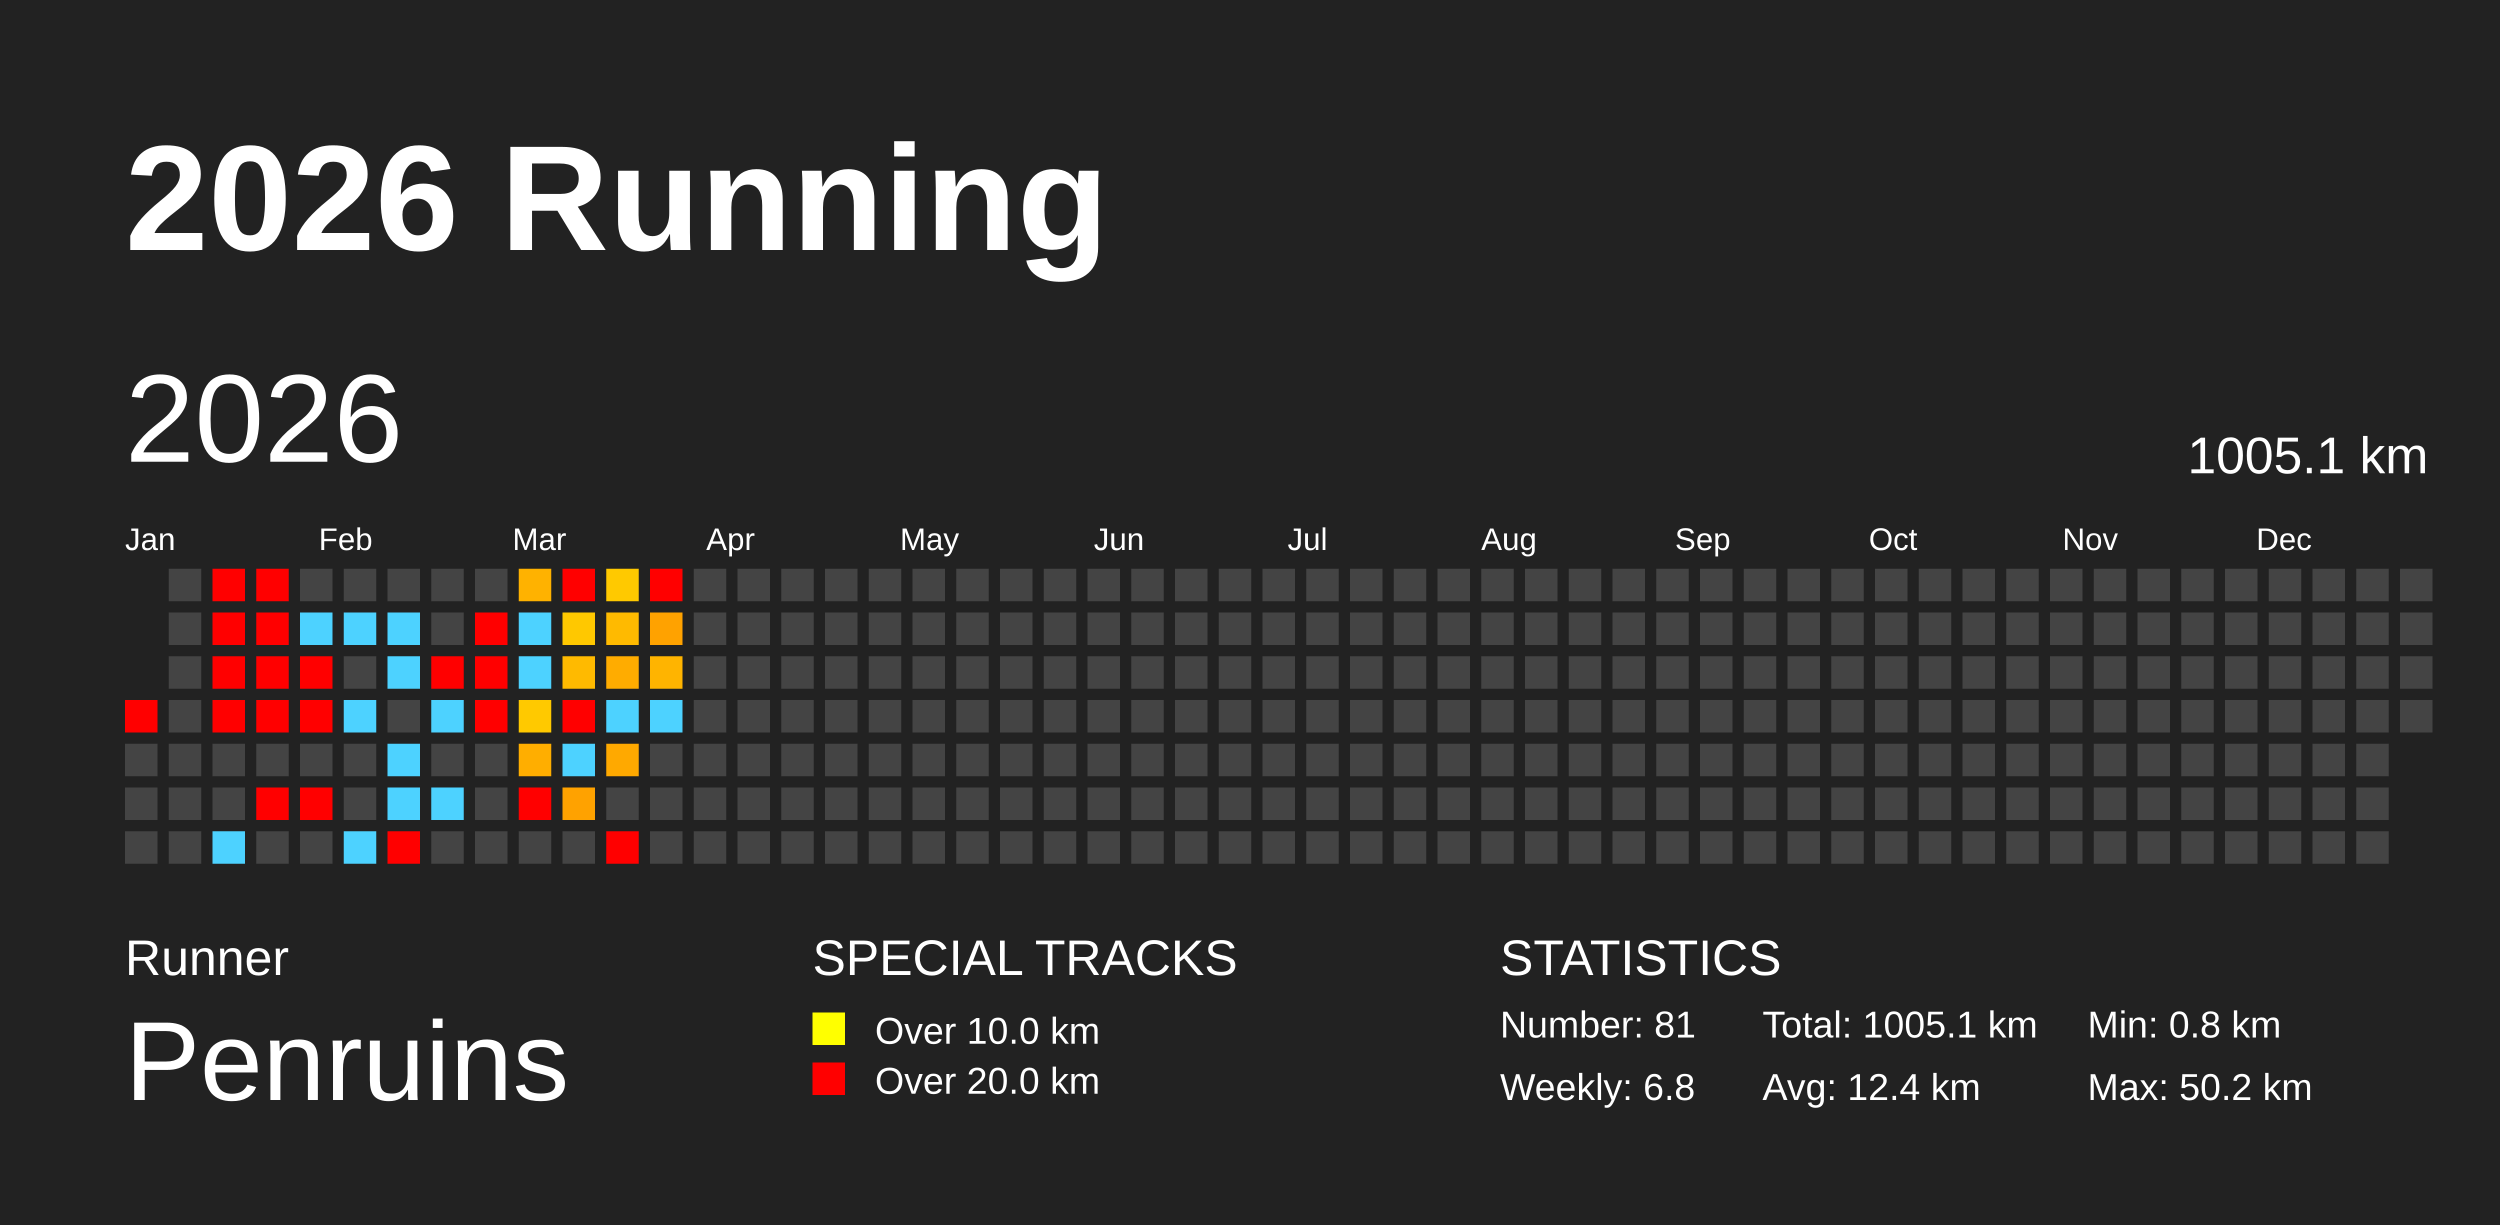
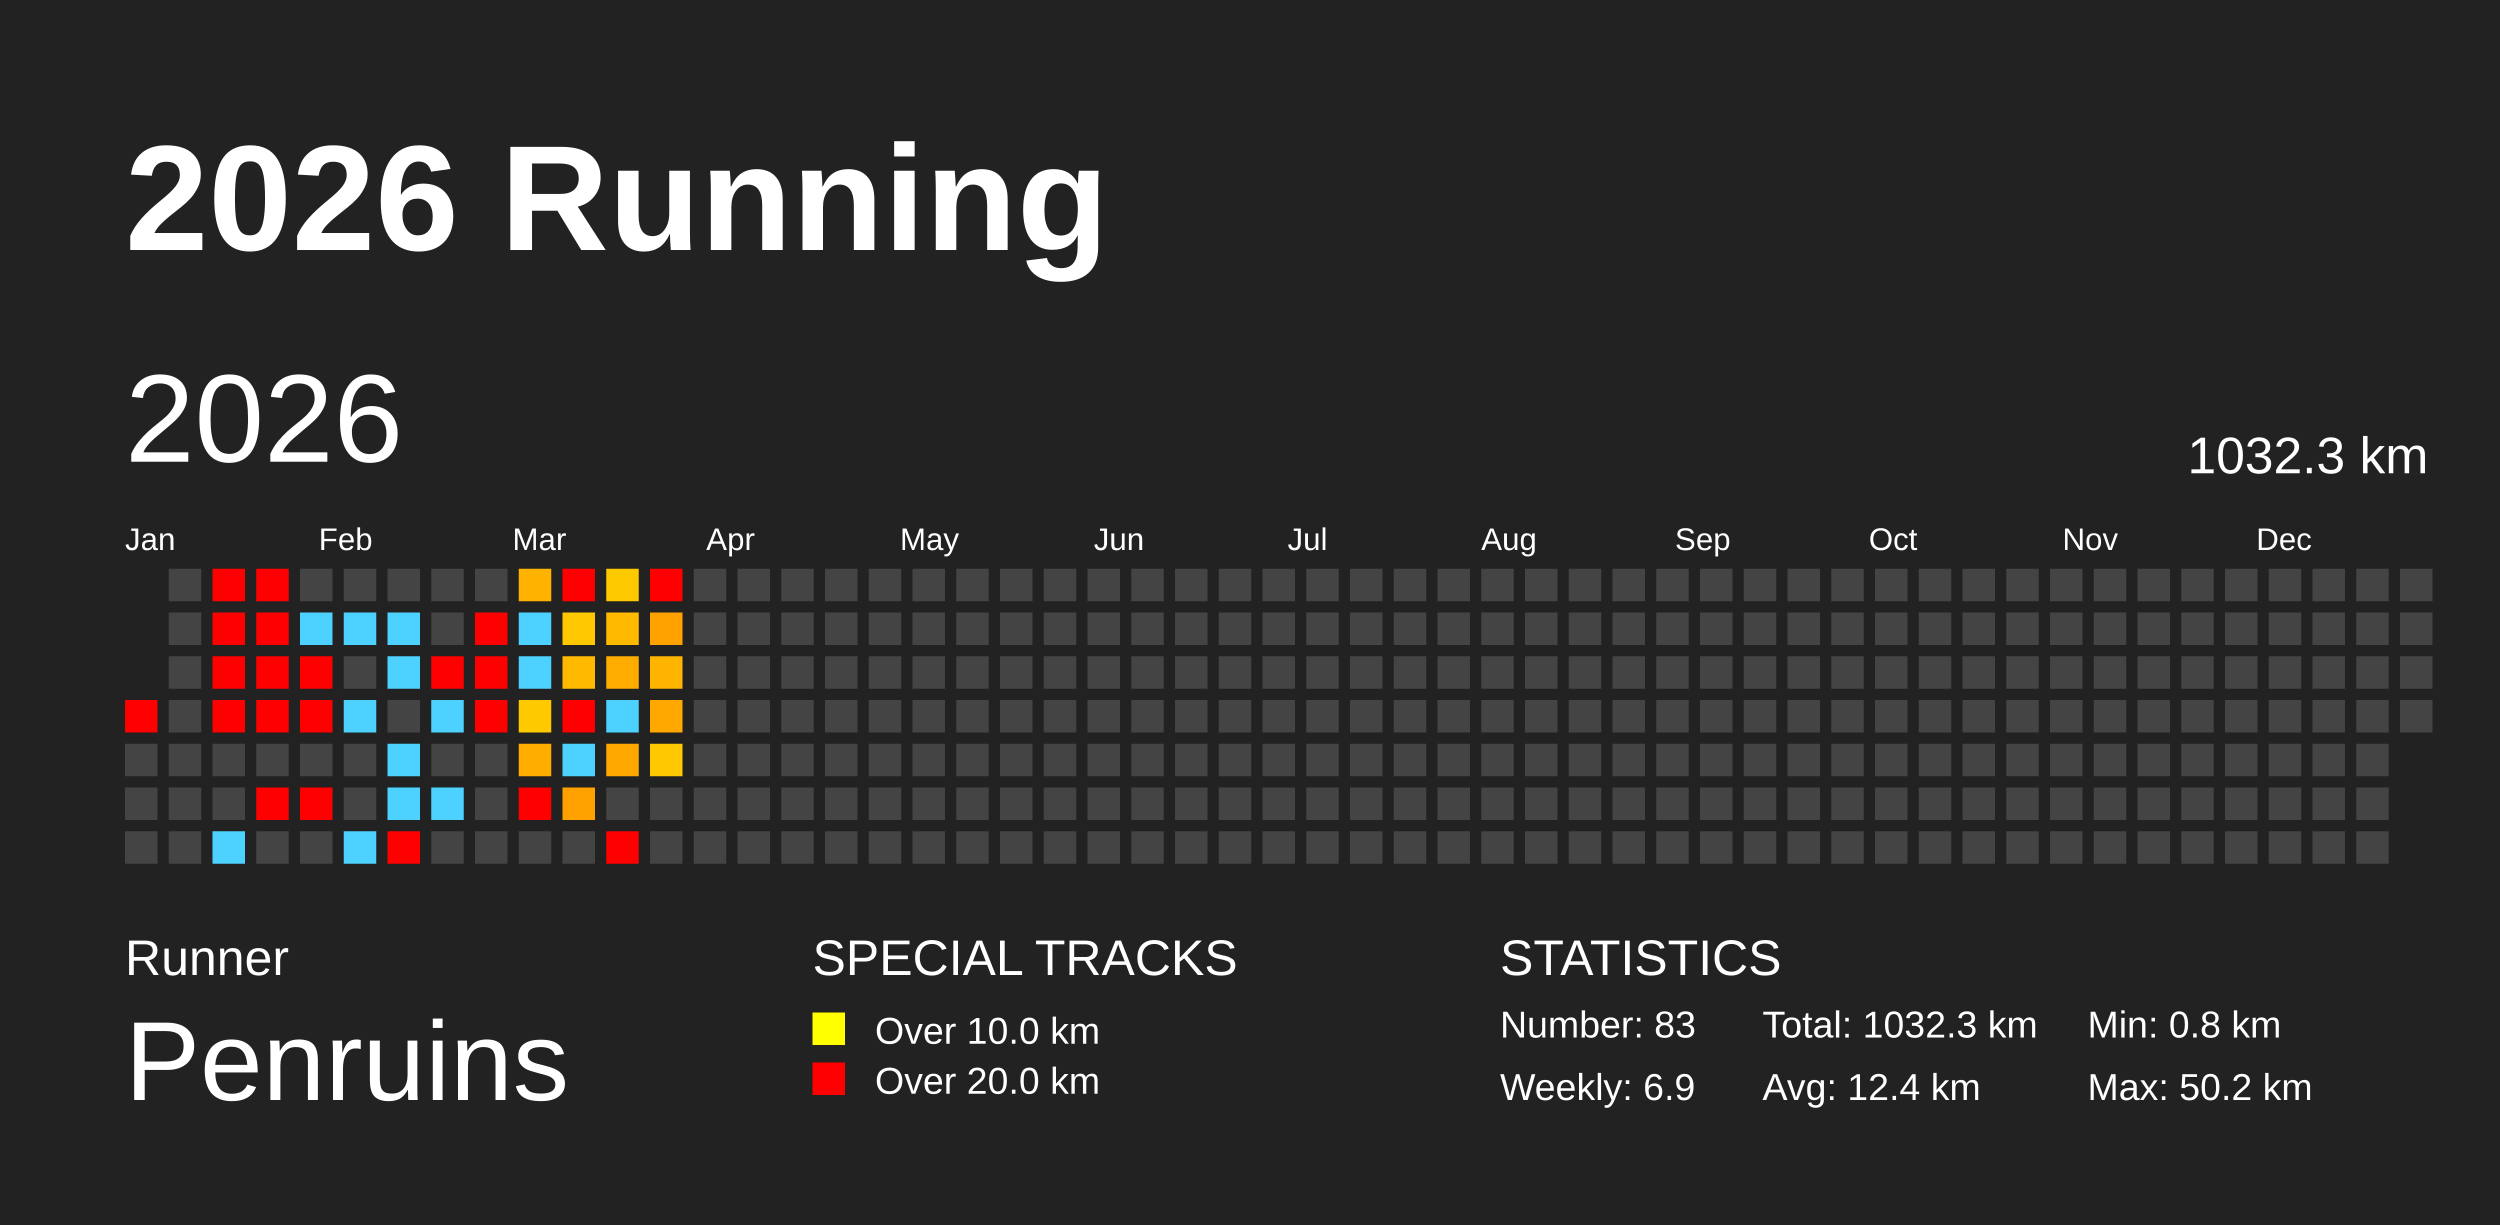
<svg xmlns="http://www.w3.org/2000/svg" baseProfile="full" height="98mm" version="1.1" viewBox="0,0,200,98" width="200mm">
  <defs />
  <rect fill="#222222" height="98" width="200" x="0" y="0" />
  <text fill="#FFFFFF" style="font-size:12px; font-family:Arial; font-weight:bold;" x="10" y="20">2026 Running</text>
  <text fill="#FFFFFF" style="font-size:4px; font-family:Arial" x="10" y="78">Runner</text>
  <text fill="#FFFFFF" style="font-size:9px; font-family:Arial" x="10" y="88">Penruins</text>
  <text fill="#FFFFFF" style="font-size:4px; font-family:Arial" x="65" y="78">SPECIAL TRACKS</text>
  <rect fill="yellow" height="2.6" width="2.6" x="65" y="81" />
  <text fill="#FFFFFF" style="font-size:3px; font-family:Arial" x="70" y="83.5">Over 10.0 km</text>
  <rect fill="red" height="2.6" width="2.6" x="65" y="85" />
  <text fill="#FFFFFF" style="font-size:3px; font-family:Arial" x="70" y="87.5">Over 20.0 km</text>
  <text fill="#FFFFFF" style="font-size:4px; font-family:Arial" x="120" y="78">STATISTICS</text>
-   <text fill="#FFFFFF" style="font-size:3px; font-family:Arial" x="120" y="83">Number: 81</text>
-   <text fill="#FFFFFF" style="font-size:3px; font-family:Arial" x="120" y="88">Weekly: 6.8</text>
-   <text fill="#FFFFFF" style="font-size:3px; font-family:Arial" x="141" y="83">Total: 1005.1 km</text>
+   <text fill="#FFFFFF" style="font-size:3px; font-family:Arial" x="120" y="83">Number: 83</text>
+   <text fill="#FFFFFF" style="font-size:3px; font-family:Arial" x="120" y="88">Weekly: 6.9</text>
+   <text fill="#FFFFFF" style="font-size:3px; font-family:Arial" x="141" y="83">Total: 1032.3 km</text>
  <text fill="#FFFFFF" style="font-size:3px; font-family:Arial" x="141" y="88">Avg: 12.4 km</text>
  <text fill="#FFFFFF" style="font-size:3px; font-family:Arial" x="167" y="83">Min: 0.8 km</text>
  <text fill="#FFFFFF" style="font-size:3px; font-family:Arial" x="167" y="88">Max: 50.2 km</text>
  <text dominant-baseline="hanging" fill="#FFFFFF" style="font-size:10.0px; font-family:Arial;" x="10" y="30">2026</text>
-   <text dominant-baseline="hanging" fill="#FFFFFF" style="font-size:4.125px; font-family:Arial;" x="175" y="35">1005.1 km</text>
+   <text dominant-baseline="hanging" fill="#FFFFFF" style="font-size:4.125px; font-family:Arial;" x="175" y="35">1032.3 km</text>
  <text fill="#FFFFFF" style="font-size:2.5px; font-family:Arial" x="10.0" y="44">Jan</text>
  <text fill="#FFFFFF" style="font-size:2.5px; font-family:Arial" x="25.5" y="44">Feb</text>
  <text fill="#FFFFFF" style="font-size:2.5px; font-family:Arial" x="41.0" y="44">Mar</text>
  <text fill="#FFFFFF" style="font-size:2.5px; font-family:Arial" x="56.5" y="44">Apr</text>
  <text fill="#FFFFFF" style="font-size:2.5px; font-family:Arial" x="72.0" y="44">May</text>
  <text fill="#FFFFFF" style="font-size:2.5px; font-family:Arial" x="87.5" y="44">Jun</text>
  <text fill="#FFFFFF" style="font-size:2.5px; font-family:Arial" x="103.0" y="44">Jul</text>
  <text fill="#FFFFFF" style="font-size:2.5px; font-family:Arial" x="118.5" y="44">Aug</text>
  <text fill="#FFFFFF" style="font-size:2.5px; font-family:Arial" x="134.0" y="44">Sep</text>
  <text fill="#FFFFFF" style="font-size:2.5px; font-family:Arial" x="149.5" y="44">Oct</text>
  <text fill="#FFFFFF" style="font-size:2.5px; font-family:Arial" x="165.0" y="44">Nov</text>
  <text fill="#FFFFFF" style="font-size:2.5px; font-family:Arial" x="180.5" y="44">Dec</text>
  <rect fill="red" height="2.6" width="2.6" x="10.0" y="56.0" />
  <rect fill="#444444" height="2.6" width="2.6" x="10.0" y="59.5" />
  <rect fill="#444444" height="2.6" width="2.6" x="10.0" y="63.0" />
  <rect fill="#444444" height="2.6" width="2.6" x="10.0" y="66.5" />
  <rect fill="#444444" height="2.6" width="2.6" x="13.5" y="45.5" />
  <rect fill="#444444" height="2.6" width="2.6" x="13.5" y="49.0" />
  <rect fill="#444444" height="2.6" width="2.6" x="13.5" y="52.5" />
  <rect fill="#444444" height="2.6" width="2.6" x="13.5" y="56.0" />
  <rect fill="#444444" height="2.6" width="2.6" x="13.5" y="59.5" />
  <rect fill="#444444" height="2.6" width="2.6" x="13.5" y="63.0" />
  <rect fill="#444444" height="2.6" width="2.6" x="13.5" y="66.5" />
  <rect fill="red" height="2.6" width="2.6" x="17.0" y="45.5" />
  <rect fill="red" height="2.6" width="2.6" x="17.0" y="49.0" />
  <rect fill="red" height="2.6" width="2.6" x="17.0" y="52.5" />
  <rect fill="red" height="2.6" width="2.6" x="17.0" y="56.0" />
  <rect fill="#444444" height="2.6" width="2.6" x="17.0" y="59.5" />
  <rect fill="#444444" height="2.6" width="2.6" x="17.0" y="63.0" />
  <rect fill="#4dd2ff" height="2.6" width="2.6" x="17.0" y="66.5" />
  <rect fill="red" height="2.6" width="2.6" x="20.5" y="45.5" />
  <rect fill="red" height="2.6" width="2.6" x="20.5" y="49.0" />
  <rect fill="red" height="2.6" width="2.6" x="20.5" y="52.5" />
  <rect fill="red" height="2.6" width="2.6" x="20.5" y="56.0" />
  <rect fill="#444444" height="2.6" width="2.6" x="20.5" y="59.5" />
  <rect fill="red" height="2.6" width="2.6" x="20.5" y="63.0" />
  <rect fill="#444444" height="2.6" width="2.6" x="20.5" y="66.5" />
  <rect fill="#444444" height="2.6" width="2.6" x="24.0" y="45.5" />
  <rect fill="#4dd2ff" height="2.6" width="2.6" x="24.0" y="49.0" />
  <rect fill="red" height="2.6" width="2.6" x="24.0" y="52.5" />
  <rect fill="red" height="2.6" width="2.6" x="24.0" y="56.0" />
  <rect fill="#444444" height="2.6" width="2.6" x="24.0" y="59.5" />
  <rect fill="red" height="2.6" width="2.6" x="24.0" y="63.0" />
  <rect fill="#444444" height="2.6" width="2.6" x="24.0" y="66.5" />
  <rect fill="#444444" height="2.6" width="2.6" x="27.5" y="45.5" />
  <rect fill="#4dd2ff" height="2.6" width="2.6" x="27.5" y="49.0" />
  <rect fill="#444444" height="2.6" width="2.6" x="27.5" y="52.5" />
  <rect fill="#4dd2ff" height="2.6" width="2.6" x="27.5" y="56.0" />
  <rect fill="#444444" height="2.6" width="2.6" x="27.5" y="59.5" />
  <rect fill="#444444" height="2.6" width="2.6" x="27.5" y="63.0" />
  <rect fill="#4dd2ff" height="2.6" width="2.6" x="27.5" y="66.5" />
  <rect fill="#444444" height="2.6" width="2.6" x="31.0" y="45.5" />
  <rect fill="#4dd2ff" height="2.6" width="2.6" x="31.0" y="49.0" />
  <rect fill="#4dd2ff" height="2.6" width="2.6" x="31.0" y="52.5" />
  <rect fill="#444444" height="2.6" width="2.6" x="31.0" y="56.0" />
  <rect fill="#4dd2ff" height="2.6" width="2.6" x="31.0" y="59.5" />
  <rect fill="#4dd2ff" height="2.6" width="2.6" x="31.0" y="63.0" />
  <rect fill="red" height="2.6" width="2.6" x="31.0" y="66.5" />
  <rect fill="#444444" height="2.6" width="2.6" x="34.5" y="45.5" />
  <rect fill="#444444" height="2.6" width="2.6" x="34.5" y="49.0" />
  <rect fill="red" height="2.6" width="2.6" x="34.5" y="52.5" />
  <rect fill="#4dd2ff" height="2.6" width="2.6" x="34.5" y="56.0" />
  <rect fill="#444444" height="2.6" width="2.6" x="34.5" y="59.5" />
  <rect fill="#4dd2ff" height="2.6" width="2.6" x="34.5" y="63.0" />
  <rect fill="#444444" height="2.6" width="2.6" x="34.5" y="66.5" />
  <rect fill="#444444" height="2.6" width="2.6" x="38.0" y="45.5" />
  <rect fill="red" height="2.6" width="2.6" x="38.0" y="49.0" />
  <rect fill="red" height="2.6" width="2.6" x="38.0" y="52.5" />
  <rect fill="red" height="2.6" width="2.6" x="38.0" y="56.0" />
  <rect fill="#444444" height="2.6" width="2.6" x="38.0" y="59.5" />
  <rect fill="#444444" height="2.6" width="2.6" x="38.0" y="63.0" />
  <rect fill="#444444" height="2.6" width="2.6" x="38.0" y="66.5" />
  <rect fill="#ffb200" height="2.6" width="2.6" x="41.5" y="45.5" />
  <rect fill="#4dd2ff" height="2.6" width="2.6" x="41.5" y="49.0" />
  <rect fill="#4dd2ff" height="2.6" width="2.6" x="41.5" y="52.5" />
  <rect fill="#ffc900" height="2.6" width="2.6" x="41.5" y="56.0" />
  <rect fill="#ffae00" height="2.6" width="2.6" x="41.5" y="59.5" />
  <rect fill="red" height="2.6" width="2.6" x="41.5" y="63.0" />
  <rect fill="#444444" height="2.6" width="2.6" x="41.5" y="66.5" />
  <rect fill="red" height="2.6" width="2.6" x="45.0" y="45.5" />
  <rect fill="#ffc800" height="2.6" width="2.6" x="45.0" y="49.0" />
  <rect fill="#ffba00" height="2.6" width="2.6" x="45.0" y="52.5" />
  <rect fill="red" height="2.6" width="2.6" x="45.0" y="56.0" />
  <rect fill="#4dd2ff" height="2.6" width="2.6" x="45.0" y="59.5" />
  <rect fill="#ffa200" height="2.6" width="2.6" x="45.0" y="63.0" />
  <rect fill="#444444" height="2.6" width="2.6" x="45.0" y="66.5" />
  <rect fill="#ffc900" height="2.6" width="2.6" x="48.5" y="45.5" />
  <rect fill="#ffba00" height="2.6" width="2.6" x="48.5" y="49.0" />
  <rect fill="#ffac00" height="2.6" width="2.6" x="48.5" y="52.5" />
  <rect fill="#4dd2ff" height="2.6" width="2.6" x="48.5" y="56.0" />
  <rect fill="#ffa900" height="2.6" width="2.6" x="48.5" y="59.5" />
  <rect fill="#444444" height="2.6" width="2.6" x="48.5" y="63.0" />
  <rect fill="red" height="2.6" width="2.6" x="48.5" y="66.5" />
  <rect fill="red" height="2.6" width="2.6" x="52.0" y="45.5" />
  <rect fill="#ffa200" height="2.6" width="2.6" x="52.0" y="49.0" />
  <rect fill="#ffb400" height="2.6" width="2.6" x="52.0" y="52.5" />
-   <rect fill="#4dd2ff" height="2.6" width="2.6" x="52.0" y="56.0" />
-   <rect fill="#444444" height="2.6" width="2.6" x="52.0" y="59.5" />
+   <rect fill="#ffa800" height="2.6" width="2.6" x="52.0" y="56.0" />
+   <rect fill="#ffc800" height="2.6" width="2.6" x="52.0" y="59.5" />
  <rect fill="#444444" height="2.6" width="2.6" x="52.0" y="63.0" />
  <rect fill="#444444" height="2.6" width="2.6" x="52.0" y="66.5" />
  <rect fill="#444444" height="2.6" width="2.6" x="55.5" y="45.5" />
  <rect fill="#444444" height="2.6" width="2.6" x="55.5" y="49.0" />
  <rect fill="#444444" height="2.6" width="2.6" x="55.5" y="52.5" />
  <rect fill="#444444" height="2.6" width="2.6" x="55.5" y="56.0" />
  <rect fill="#444444" height="2.6" width="2.6" x="55.5" y="59.5" />
  <rect fill="#444444" height="2.6" width="2.6" x="55.5" y="63.0" />
  <rect fill="#444444" height="2.6" width="2.6" x="55.5" y="66.5" />
  <rect fill="#444444" height="2.6" width="2.6" x="59.0" y="45.5" />
  <rect fill="#444444" height="2.6" width="2.6" x="59.0" y="49.0" />
  <rect fill="#444444" height="2.6" width="2.6" x="59.0" y="52.5" />
  <rect fill="#444444" height="2.6" width="2.6" x="59.0" y="56.0" />
  <rect fill="#444444" height="2.6" width="2.6" x="59.0" y="59.5" />
  <rect fill="#444444" height="2.6" width="2.6" x="59.0" y="63.0" />
  <rect fill="#444444" height="2.6" width="2.6" x="59.0" y="66.5" />
  <rect fill="#444444" height="2.6" width="2.6" x="62.5" y="45.5" />
  <rect fill="#444444" height="2.6" width="2.6" x="62.5" y="49.0" />
  <rect fill="#444444" height="2.6" width="2.6" x="62.5" y="52.5" />
  <rect fill="#444444" height="2.6" width="2.6" x="62.5" y="56.0" />
  <rect fill="#444444" height="2.6" width="2.6" x="62.5" y="59.5" />
  <rect fill="#444444" height="2.6" width="2.6" x="62.5" y="63.0" />
  <rect fill="#444444" height="2.6" width="2.6" x="62.5" y="66.5" />
  <rect fill="#444444" height="2.6" width="2.6" x="66.0" y="45.5" />
  <rect fill="#444444" height="2.6" width="2.6" x="66.0" y="49.0" />
  <rect fill="#444444" height="2.6" width="2.6" x="66.0" y="52.5" />
  <rect fill="#444444" height="2.6" width="2.6" x="66.0" y="56.0" />
  <rect fill="#444444" height="2.6" width="2.6" x="66.0" y="59.5" />
  <rect fill="#444444" height="2.6" width="2.6" x="66.0" y="63.0" />
  <rect fill="#444444" height="2.6" width="2.6" x="66.0" y="66.5" />
  <rect fill="#444444" height="2.6" width="2.6" x="69.5" y="45.5" />
  <rect fill="#444444" height="2.6" width="2.6" x="69.5" y="49.0" />
  <rect fill="#444444" height="2.6" width="2.6" x="69.5" y="52.5" />
  <rect fill="#444444" height="2.6" width="2.6" x="69.5" y="56.0" />
  <rect fill="#444444" height="2.6" width="2.6" x="69.5" y="59.5" />
  <rect fill="#444444" height="2.6" width="2.6" x="69.5" y="63.0" />
  <rect fill="#444444" height="2.6" width="2.6" x="69.5" y="66.5" />
  <rect fill="#444444" height="2.6" width="2.6" x="73.0" y="45.5" />
  <rect fill="#444444" height="2.6" width="2.6" x="73.0" y="49.0" />
  <rect fill="#444444" height="2.6" width="2.6" x="73.0" y="52.5" />
  <rect fill="#444444" height="2.6" width="2.6" x="73.0" y="56.0" />
  <rect fill="#444444" height="2.6" width="2.6" x="73.0" y="59.5" />
  <rect fill="#444444" height="2.6" width="2.6" x="73.0" y="63.0" />
  <rect fill="#444444" height="2.6" width="2.6" x="73.0" y="66.5" />
  <rect fill="#444444" height="2.6" width="2.6" x="76.5" y="45.5" />
  <rect fill="#444444" height="2.6" width="2.6" x="76.5" y="49.0" />
  <rect fill="#444444" height="2.6" width="2.6" x="76.5" y="52.5" />
  <rect fill="#444444" height="2.6" width="2.6" x="76.5" y="56.0" />
  <rect fill="#444444" height="2.6" width="2.6" x="76.5" y="59.5" />
  <rect fill="#444444" height="2.6" width="2.6" x="76.5" y="63.0" />
  <rect fill="#444444" height="2.6" width="2.6" x="76.5" y="66.5" />
  <rect fill="#444444" height="2.6" width="2.6" x="80.0" y="45.5" />
  <rect fill="#444444" height="2.6" width="2.6" x="80.0" y="49.0" />
  <rect fill="#444444" height="2.6" width="2.6" x="80.0" y="52.5" />
  <rect fill="#444444" height="2.6" width="2.6" x="80.0" y="56.0" />
  <rect fill="#444444" height="2.6" width="2.6" x="80.0" y="59.5" />
  <rect fill="#444444" height="2.6" width="2.6" x="80.0" y="63.0" />
  <rect fill="#444444" height="2.6" width="2.6" x="80.0" y="66.5" />
  <rect fill="#444444" height="2.6" width="2.6" x="83.5" y="45.5" />
  <rect fill="#444444" height="2.6" width="2.6" x="83.5" y="49.0" />
  <rect fill="#444444" height="2.6" width="2.6" x="83.5" y="52.5" />
  <rect fill="#444444" height="2.6" width="2.6" x="83.5" y="56.0" />
  <rect fill="#444444" height="2.6" width="2.6" x="83.5" y="59.5" />
  <rect fill="#444444" height="2.6" width="2.6" x="83.5" y="63.0" />
  <rect fill="#444444" height="2.6" width="2.6" x="83.5" y="66.5" />
  <rect fill="#444444" height="2.6" width="2.6" x="87.0" y="45.5" />
  <rect fill="#444444" height="2.6" width="2.6" x="87.0" y="49.0" />
  <rect fill="#444444" height="2.6" width="2.6" x="87.0" y="52.5" />
  <rect fill="#444444" height="2.6" width="2.6" x="87.0" y="56.0" />
  <rect fill="#444444" height="2.6" width="2.6" x="87.0" y="59.5" />
  <rect fill="#444444" height="2.6" width="2.6" x="87.0" y="63.0" />
  <rect fill="#444444" height="2.6" width="2.6" x="87.0" y="66.5" />
  <rect fill="#444444" height="2.6" width="2.6" x="90.5" y="45.5" />
  <rect fill="#444444" height="2.6" width="2.6" x="90.5" y="49.0" />
  <rect fill="#444444" height="2.6" width="2.6" x="90.5" y="52.5" />
  <rect fill="#444444" height="2.6" width="2.6" x="90.5" y="56.0" />
  <rect fill="#444444" height="2.6" width="2.6" x="90.5" y="59.5" />
  <rect fill="#444444" height="2.6" width="2.6" x="90.5" y="63.0" />
  <rect fill="#444444" height="2.6" width="2.6" x="90.5" y="66.5" />
  <rect fill="#444444" height="2.6" width="2.6" x="94.0" y="45.5" />
  <rect fill="#444444" height="2.6" width="2.6" x="94.0" y="49.0" />
  <rect fill="#444444" height="2.6" width="2.6" x="94.0" y="52.5" />
  <rect fill="#444444" height="2.6" width="2.6" x="94.0" y="56.0" />
  <rect fill="#444444" height="2.6" width="2.6" x="94.0" y="59.5" />
  <rect fill="#444444" height="2.6" width="2.6" x="94.0" y="63.0" />
  <rect fill="#444444" height="2.6" width="2.6" x="94.0" y="66.5" />
  <rect fill="#444444" height="2.6" width="2.6" x="97.5" y="45.5" />
  <rect fill="#444444" height="2.6" width="2.6" x="97.5" y="49.0" />
  <rect fill="#444444" height="2.6" width="2.6" x="97.5" y="52.5" />
  <rect fill="#444444" height="2.6" width="2.6" x="97.5" y="56.0" />
  <rect fill="#444444" height="2.6" width="2.6" x="97.5" y="59.5" />
  <rect fill="#444444" height="2.6" width="2.6" x="97.5" y="63.0" />
  <rect fill="#444444" height="2.6" width="2.6" x="97.5" y="66.5" />
  <rect fill="#444444" height="2.6" width="2.6" x="101.0" y="45.5" />
  <rect fill="#444444" height="2.6" width="2.6" x="101.0" y="49.0" />
  <rect fill="#444444" height="2.6" width="2.6" x="101.0" y="52.5" />
  <rect fill="#444444" height="2.6" width="2.6" x="101.0" y="56.0" />
  <rect fill="#444444" height="2.6" width="2.6" x="101.0" y="59.5" />
  <rect fill="#444444" height="2.6" width="2.6" x="101.0" y="63.0" />
  <rect fill="#444444" height="2.6" width="2.6" x="101.0" y="66.5" />
  <rect fill="#444444" height="2.6" width="2.6" x="104.5" y="45.5" />
  <rect fill="#444444" height="2.6" width="2.6" x="104.5" y="49.0" />
  <rect fill="#444444" height="2.6" width="2.6" x="104.5" y="52.5" />
  <rect fill="#444444" height="2.6" width="2.6" x="104.5" y="56.0" />
  <rect fill="#444444" height="2.6" width="2.6" x="104.5" y="59.5" />
  <rect fill="#444444" height="2.6" width="2.6" x="104.5" y="63.0" />
  <rect fill="#444444" height="2.6" width="2.6" x="104.5" y="66.5" />
  <rect fill="#444444" height="2.6" width="2.6" x="108.0" y="45.5" />
  <rect fill="#444444" height="2.6" width="2.6" x="108.0" y="49.0" />
  <rect fill="#444444" height="2.6" width="2.6" x="108.0" y="52.5" />
  <rect fill="#444444" height="2.6" width="2.6" x="108.0" y="56.0" />
  <rect fill="#444444" height="2.6" width="2.6" x="108.0" y="59.5" />
  <rect fill="#444444" height="2.6" width="2.6" x="108.0" y="63.0" />
  <rect fill="#444444" height="2.6" width="2.6" x="108.0" y="66.5" />
  <rect fill="#444444" height="2.6" width="2.6" x="111.5" y="45.5" />
  <rect fill="#444444" height="2.6" width="2.6" x="111.5" y="49.0" />
  <rect fill="#444444" height="2.6" width="2.6" x="111.5" y="52.5" />
  <rect fill="#444444" height="2.6" width="2.6" x="111.5" y="56.0" />
  <rect fill="#444444" height="2.6" width="2.6" x="111.5" y="59.5" />
  <rect fill="#444444" height="2.6" width="2.6" x="111.5" y="63.0" />
  <rect fill="#444444" height="2.6" width="2.6" x="111.5" y="66.5" />
  <rect fill="#444444" height="2.6" width="2.6" x="115.0" y="45.5" />
  <rect fill="#444444" height="2.6" width="2.6" x="115.0" y="49.0" />
  <rect fill="#444444" height="2.6" width="2.6" x="115.0" y="52.5" />
  <rect fill="#444444" height="2.6" width="2.6" x="115.0" y="56.0" />
  <rect fill="#444444" height="2.6" width="2.6" x="115.0" y="59.5" />
  <rect fill="#444444" height="2.6" width="2.6" x="115.0" y="63.0" />
  <rect fill="#444444" height="2.6" width="2.6" x="115.0" y="66.5" />
  <rect fill="#444444" height="2.6" width="2.6" x="118.5" y="45.5" />
  <rect fill="#444444" height="2.6" width="2.6" x="118.5" y="49.0" />
  <rect fill="#444444" height="2.6" width="2.6" x="118.5" y="52.5" />
  <rect fill="#444444" height="2.6" width="2.6" x="118.5" y="56.0" />
  <rect fill="#444444" height="2.6" width="2.6" x="118.5" y="59.5" />
  <rect fill="#444444" height="2.6" width="2.6" x="118.5" y="63.0" />
  <rect fill="#444444" height="2.6" width="2.6" x="118.5" y="66.5" />
  <rect fill="#444444" height="2.6" width="2.6" x="122.0" y="45.5" />
  <rect fill="#444444" height="2.6" width="2.6" x="122.0" y="49.0" />
  <rect fill="#444444" height="2.6" width="2.6" x="122.0" y="52.5" />
  <rect fill="#444444" height="2.6" width="2.6" x="122.0" y="56.0" />
  <rect fill="#444444" height="2.6" width="2.6" x="122.0" y="59.5" />
  <rect fill="#444444" height="2.6" width="2.6" x="122.0" y="63.0" />
  <rect fill="#444444" height="2.6" width="2.6" x="122.0" y="66.5" />
  <rect fill="#444444" height="2.6" width="2.6" x="125.5" y="45.5" />
  <rect fill="#444444" height="2.6" width="2.6" x="125.5" y="49.0" />
  <rect fill="#444444" height="2.6" width="2.6" x="125.5" y="52.5" />
  <rect fill="#444444" height="2.6" width="2.6" x="125.5" y="56.0" />
  <rect fill="#444444" height="2.6" width="2.6" x="125.5" y="59.5" />
  <rect fill="#444444" height="2.6" width="2.6" x="125.5" y="63.0" />
  <rect fill="#444444" height="2.6" width="2.6" x="125.5" y="66.5" />
  <rect fill="#444444" height="2.6" width="2.6" x="129.0" y="45.5" />
  <rect fill="#444444" height="2.6" width="2.6" x="129.0" y="49.0" />
  <rect fill="#444444" height="2.6" width="2.6" x="129.0" y="52.5" />
  <rect fill="#444444" height="2.6" width="2.6" x="129.0" y="56.0" />
  <rect fill="#444444" height="2.6" width="2.6" x="129.0" y="59.5" />
  <rect fill="#444444" height="2.6" width="2.6" x="129.0" y="63.0" />
  <rect fill="#444444" height="2.6" width="2.6" x="129.0" y="66.5" />
  <rect fill="#444444" height="2.6" width="2.6" x="132.5" y="45.5" />
  <rect fill="#444444" height="2.6" width="2.6" x="132.5" y="49.0" />
  <rect fill="#444444" height="2.6" width="2.6" x="132.5" y="52.5" />
  <rect fill="#444444" height="2.6" width="2.6" x="132.5" y="56.0" />
  <rect fill="#444444" height="2.6" width="2.6" x="132.5" y="59.5" />
  <rect fill="#444444" height="2.6" width="2.6" x="132.5" y="63.0" />
  <rect fill="#444444" height="2.6" width="2.6" x="132.5" y="66.5" />
  <rect fill="#444444" height="2.6" width="2.6" x="136.0" y="45.5" />
  <rect fill="#444444" height="2.6" width="2.6" x="136.0" y="49.0" />
  <rect fill="#444444" height="2.6" width="2.6" x="136.0" y="52.5" />
  <rect fill="#444444" height="2.6" width="2.6" x="136.0" y="56.0" />
  <rect fill="#444444" height="2.6" width="2.6" x="136.0" y="59.5" />
  <rect fill="#444444" height="2.6" width="2.6" x="136.0" y="63.0" />
  <rect fill="#444444" height="2.6" width="2.6" x="136.0" y="66.5" />
  <rect fill="#444444" height="2.6" width="2.6" x="139.5" y="45.5" />
  <rect fill="#444444" height="2.6" width="2.6" x="139.5" y="49.0" />
  <rect fill="#444444" height="2.6" width="2.6" x="139.5" y="52.5" />
  <rect fill="#444444" height="2.6" width="2.6" x="139.5" y="56.0" />
  <rect fill="#444444" height="2.6" width="2.6" x="139.5" y="59.5" />
  <rect fill="#444444" height="2.6" width="2.6" x="139.5" y="63.0" />
  <rect fill="#444444" height="2.6" width="2.6" x="139.5" y="66.5" />
  <rect fill="#444444" height="2.6" width="2.6" x="143.0" y="45.5" />
  <rect fill="#444444" height="2.6" width="2.6" x="143.0" y="49.0" />
  <rect fill="#444444" height="2.6" width="2.6" x="143.0" y="52.5" />
  <rect fill="#444444" height="2.6" width="2.6" x="143.0" y="56.0" />
  <rect fill="#444444" height="2.6" width="2.6" x="143.0" y="59.5" />
  <rect fill="#444444" height="2.6" width="2.6" x="143.0" y="63.0" />
  <rect fill="#444444" height="2.6" width="2.6" x="143.0" y="66.5" />
  <rect fill="#444444" height="2.6" width="2.6" x="146.5" y="45.5" />
  <rect fill="#444444" height="2.6" width="2.6" x="146.5" y="49.0" />
  <rect fill="#444444" height="2.6" width="2.6" x="146.5" y="52.5" />
  <rect fill="#444444" height="2.6" width="2.6" x="146.5" y="56.0" />
  <rect fill="#444444" height="2.6" width="2.6" x="146.5" y="59.5" />
  <rect fill="#444444" height="2.6" width="2.6" x="146.5" y="63.0" />
  <rect fill="#444444" height="2.6" width="2.6" x="146.5" y="66.5" />
  <rect fill="#444444" height="2.6" width="2.6" x="150.0" y="45.5" />
  <rect fill="#444444" height="2.6" width="2.6" x="150.0" y="49.0" />
  <rect fill="#444444" height="2.6" width="2.6" x="150.0" y="52.5" />
  <rect fill="#444444" height="2.6" width="2.6" x="150.0" y="56.0" />
  <rect fill="#444444" height="2.6" width="2.6" x="150.0" y="59.5" />
  <rect fill="#444444" height="2.6" width="2.6" x="150.0" y="63.0" />
  <rect fill="#444444" height="2.6" width="2.6" x="150.0" y="66.5" />
  <rect fill="#444444" height="2.6" width="2.6" x="153.5" y="45.5" />
  <rect fill="#444444" height="2.6" width="2.6" x="153.5" y="49.0" />
  <rect fill="#444444" height="2.6" width="2.6" x="153.5" y="52.5" />
  <rect fill="#444444" height="2.6" width="2.6" x="153.5" y="56.0" />
  <rect fill="#444444" height="2.6" width="2.6" x="153.5" y="59.5" />
  <rect fill="#444444" height="2.6" width="2.6" x="153.5" y="63.0" />
  <rect fill="#444444" height="2.6" width="2.6" x="153.5" y="66.5" />
  <rect fill="#444444" height="2.6" width="2.6" x="157.0" y="45.5" />
  <rect fill="#444444" height="2.6" width="2.6" x="157.0" y="49.0" />
  <rect fill="#444444" height="2.6" width="2.6" x="157.0" y="52.5" />
  <rect fill="#444444" height="2.6" width="2.6" x="157.0" y="56.0" />
  <rect fill="#444444" height="2.6" width="2.6" x="157.0" y="59.5" />
  <rect fill="#444444" height="2.6" width="2.6" x="157.0" y="63.0" />
  <rect fill="#444444" height="2.6" width="2.6" x="157.0" y="66.5" />
  <rect fill="#444444" height="2.6" width="2.6" x="160.5" y="45.5" />
  <rect fill="#444444" height="2.6" width="2.6" x="160.5" y="49.0" />
  <rect fill="#444444" height="2.6" width="2.6" x="160.5" y="52.5" />
  <rect fill="#444444" height="2.6" width="2.6" x="160.5" y="56.0" />
  <rect fill="#444444" height="2.6" width="2.6" x="160.5" y="59.5" />
  <rect fill="#444444" height="2.6" width="2.6" x="160.5" y="63.0" />
  <rect fill="#444444" height="2.6" width="2.6" x="160.5" y="66.5" />
  <rect fill="#444444" height="2.6" width="2.6" x="164.0" y="45.5" />
  <rect fill="#444444" height="2.6" width="2.6" x="164.0" y="49.0" />
  <rect fill="#444444" height="2.6" width="2.6" x="164.0" y="52.5" />
  <rect fill="#444444" height="2.6" width="2.6" x="164.0" y="56.0" />
  <rect fill="#444444" height="2.6" width="2.6" x="164.0" y="59.5" />
  <rect fill="#444444" height="2.6" width="2.6" x="164.0" y="63.0" />
  <rect fill="#444444" height="2.6" width="2.6" x="164.0" y="66.5" />
  <rect fill="#444444" height="2.6" width="2.6" x="167.5" y="45.5" />
  <rect fill="#444444" height="2.6" width="2.6" x="167.5" y="49.0" />
  <rect fill="#444444" height="2.6" width="2.6" x="167.5" y="52.5" />
  <rect fill="#444444" height="2.6" width="2.6" x="167.5" y="56.0" />
  <rect fill="#444444" height="2.6" width="2.6" x="167.5" y="59.5" />
  <rect fill="#444444" height="2.6" width="2.6" x="167.5" y="63.0" />
  <rect fill="#444444" height="2.6" width="2.6" x="167.5" y="66.5" />
  <rect fill="#444444" height="2.6" width="2.6" x="171.0" y="45.5" />
  <rect fill="#444444" height="2.6" width="2.6" x="171.0" y="49.0" />
  <rect fill="#444444" height="2.6" width="2.6" x="171.0" y="52.5" />
  <rect fill="#444444" height="2.6" width="2.6" x="171.0" y="56.0" />
  <rect fill="#444444" height="2.6" width="2.6" x="171.0" y="59.5" />
  <rect fill="#444444" height="2.6" width="2.6" x="171.0" y="63.0" />
  <rect fill="#444444" height="2.6" width="2.6" x="171.0" y="66.5" />
  <rect fill="#444444" height="2.6" width="2.6" x="174.5" y="45.5" />
  <rect fill="#444444" height="2.6" width="2.6" x="174.5" y="49.0" />
  <rect fill="#444444" height="2.6" width="2.6" x="174.5" y="52.5" />
  <rect fill="#444444" height="2.6" width="2.6" x="174.5" y="56.0" />
  <rect fill="#444444" height="2.6" width="2.6" x="174.5" y="59.5" />
  <rect fill="#444444" height="2.6" width="2.6" x="174.5" y="63.0" />
  <rect fill="#444444" height="2.6" width="2.6" x="174.5" y="66.5" />
  <rect fill="#444444" height="2.6" width="2.6" x="178.0" y="45.5" />
  <rect fill="#444444" height="2.6" width="2.6" x="178.0" y="49.0" />
  <rect fill="#444444" height="2.6" width="2.6" x="178.0" y="52.5" />
  <rect fill="#444444" height="2.6" width="2.6" x="178.0" y="56.0" />
  <rect fill="#444444" height="2.6" width="2.6" x="178.0" y="59.5" />
  <rect fill="#444444" height="2.6" width="2.6" x="178.0" y="63.0" />
  <rect fill="#444444" height="2.6" width="2.6" x="178.0" y="66.5" />
  <rect fill="#444444" height="2.6" width="2.6" x="181.5" y="45.5" />
  <rect fill="#444444" height="2.6" width="2.6" x="181.5" y="49.0" />
  <rect fill="#444444" height="2.6" width="2.6" x="181.5" y="52.5" />
  <rect fill="#444444" height="2.6" width="2.6" x="181.5" y="56.0" />
  <rect fill="#444444" height="2.6" width="2.6" x="181.5" y="59.5" />
  <rect fill="#444444" height="2.6" width="2.6" x="181.5" y="63.0" />
  <rect fill="#444444" height="2.6" width="2.6" x="181.5" y="66.5" />
  <rect fill="#444444" height="2.6" width="2.6" x="185.0" y="45.5" />
  <rect fill="#444444" height="2.6" width="2.6" x="185.0" y="49.0" />
  <rect fill="#444444" height="2.6" width="2.6" x="185.0" y="52.5" />
  <rect fill="#444444" height="2.6" width="2.6" x="185.0" y="56.0" />
  <rect fill="#444444" height="2.6" width="2.6" x="185.0" y="59.5" />
  <rect fill="#444444" height="2.6" width="2.6" x="185.0" y="63.0" />
  <rect fill="#444444" height="2.6" width="2.6" x="185.0" y="66.5" />
  <rect fill="#444444" height="2.6" width="2.6" x="188.5" y="45.5" />
  <rect fill="#444444" height="2.6" width="2.6" x="188.5" y="49.0" />
  <rect fill="#444444" height="2.6" width="2.6" x="188.5" y="52.5" />
  <rect fill="#444444" height="2.6" width="2.6" x="188.5" y="56.0" />
  <rect fill="#444444" height="2.6" width="2.6" x="188.5" y="59.5" />
  <rect fill="#444444" height="2.6" width="2.6" x="188.5" y="63.0" />
  <rect fill="#444444" height="2.6" width="2.6" x="188.5" y="66.5" />
  <rect fill="#444444" height="2.6" width="2.6" x="192.0" y="45.5" />
  <rect fill="#444444" height="2.6" width="2.6" x="192.0" y="49.0" />
  <rect fill="#444444" height="2.6" width="2.6" x="192.0" y="52.5" />
  <rect fill="#444444" height="2.6" width="2.6" x="192.0" y="56.0" />
</svg>
